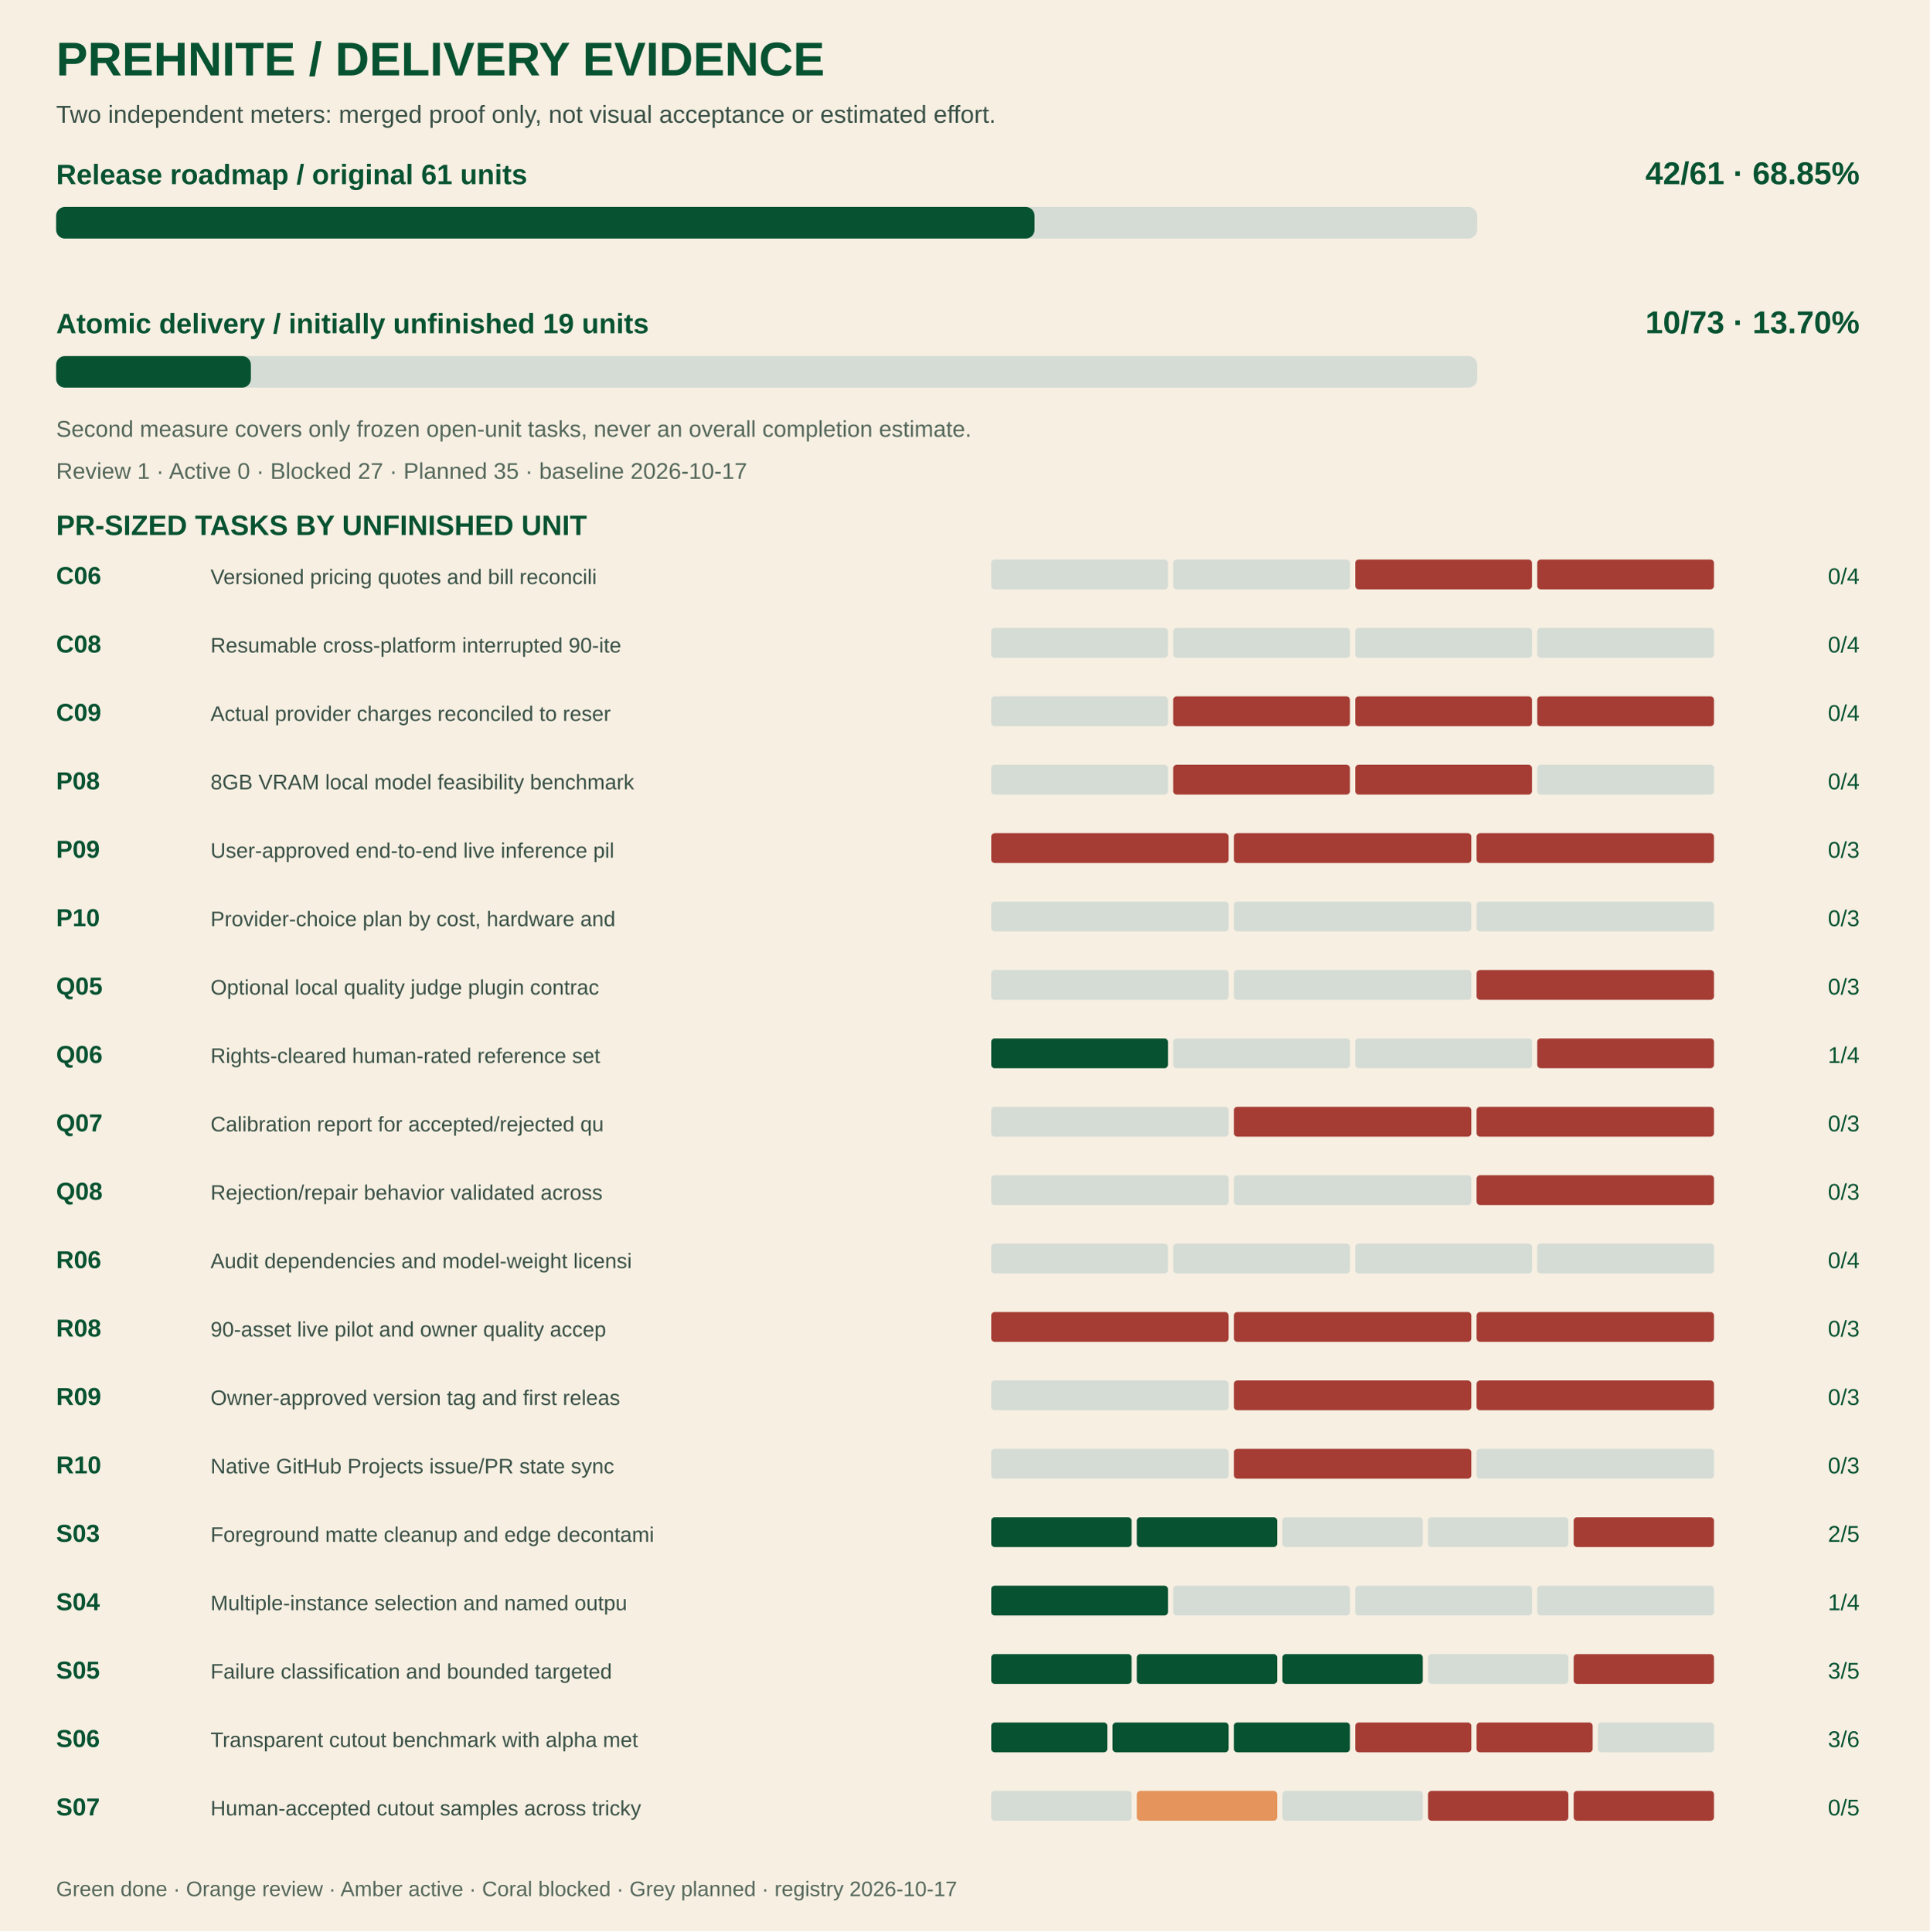
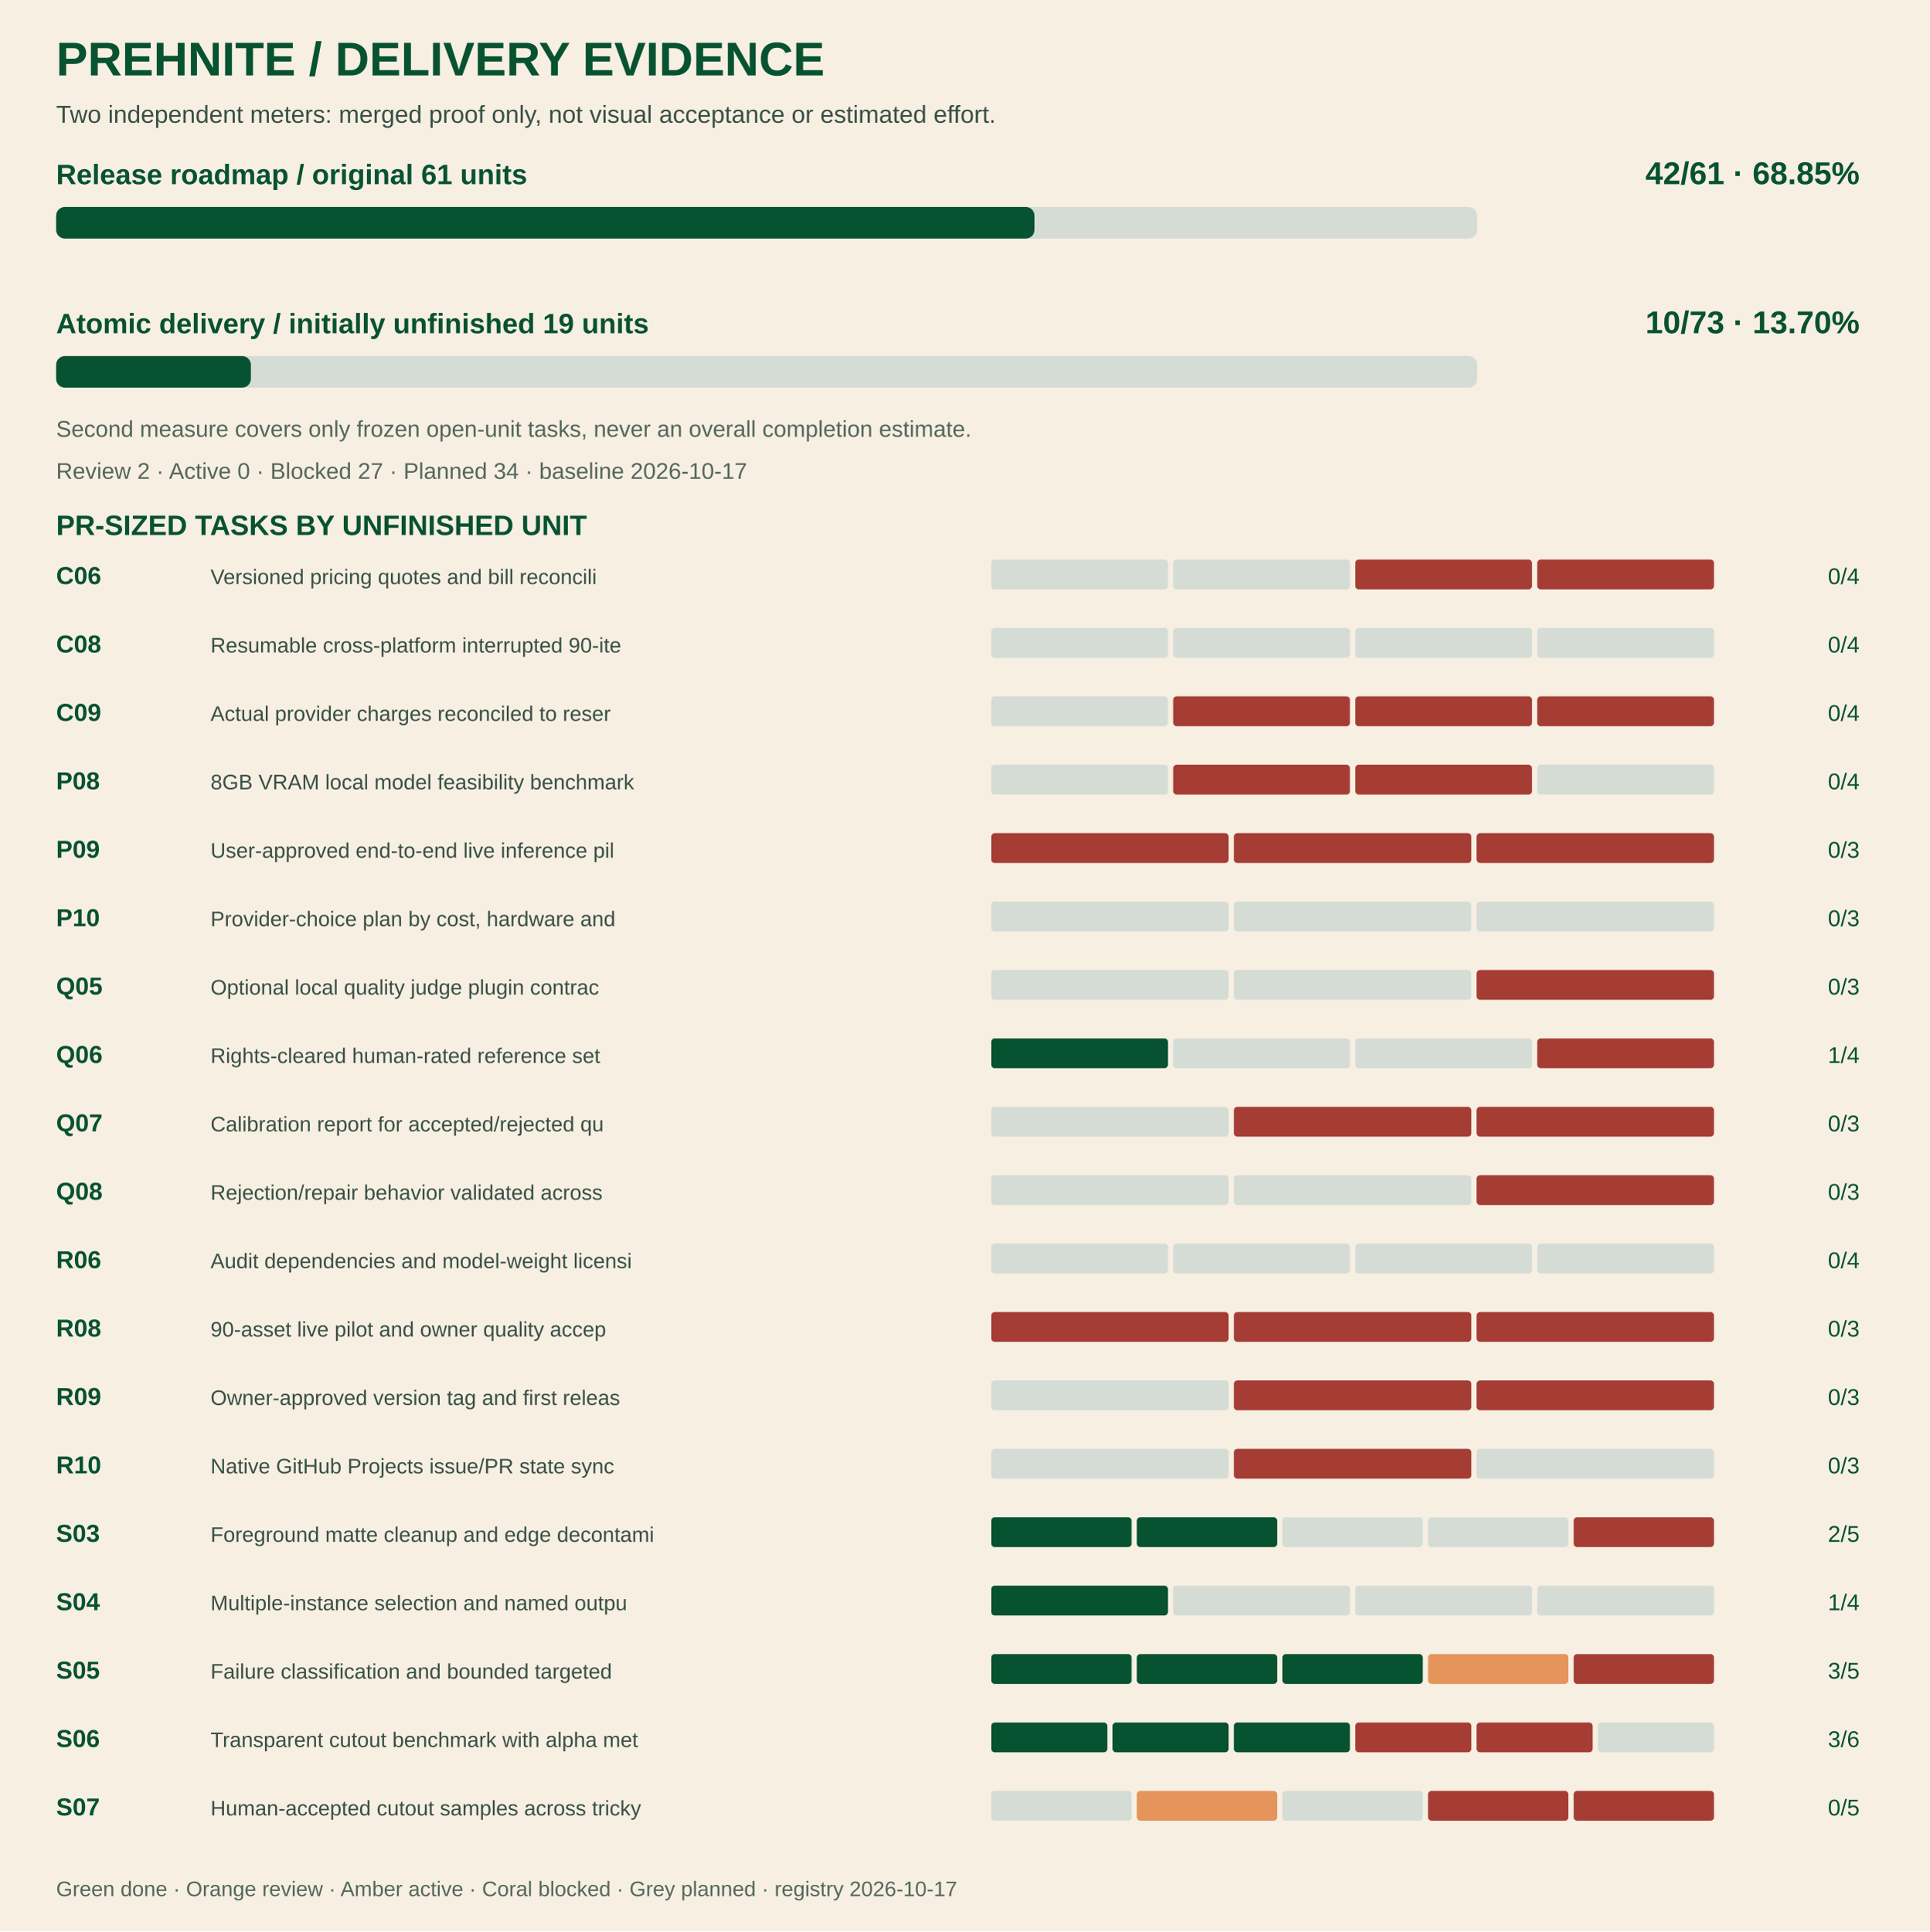
<svg xmlns="http://www.w3.org/2000/svg" width="1100" height="1101" viewBox="0 0 1100 1101" role="img" aria-labelledby="title desc">
  <rect width="1100" height="1101" fill="#F6EFE2" />
  <g font-family="system-ui,Segoe UI,Arial,sans-serif">
    <text x="32" y="43" font-size="27" font-weight="700" fill="#075231">PREHNITE / DELIVERY EVIDENCE</text>
    <text x="32" y="70" font-size="14" fill="#384F45">Two independent meters: merged proof only, not visual acceptance or estimated effort.</text>
    <text x="32" y="105" font-size="16" font-weight="600" fill="#075231">Release roadmap / original 61 units</text>
    <text x="1060" y="105" font-size="18" font-weight="700" text-anchor="end" fill="#075231">42/61 · 68.85%</text>
    <rect x="32" y="118" width="810" height="18" rx="5" fill="#D5DCD5" />
    <rect x="32" y="118" width="557.7" height="18" rx="5" fill="#075231" />
    <text x="32" y="190" font-size="16" font-weight="600" fill="#075231">Atomic delivery / initially unfinished 19 units</text>
    <text x="1060" y="190" font-size="18" font-weight="700" text-anchor="end" fill="#075231">10/73 · 13.70%</text>
    <rect x="32" y="203" width="810" height="18" rx="5" fill="#D5DCD5" />
    <rect x="32" y="203" width="111.0" height="18" rx="5" fill="#075231" />
    <text x="32" y="249" font-size="13" fill="#53675A">Second measure covers only frozen open-unit tasks, never an overall completion estimate.</text>
-     <text x="32" y="273" font-size="13" fill="#53675A">Review 1 · Active 0 · Blocked 27 · Planned 35 · baseline 2026-10-17</text>
+     <text x="32" y="273" font-size="13" fill="#53675A">Review 2 · Active 0 · Blocked 27 · Planned 34 · baseline 2026-10-17</text>
    <text x="32" y="305" font-size="16" font-weight="600" fill="#075231">PR-SIZED TASKS BY UNFINISHED UNIT</text>
    <text x="32" y="333" font-size="14" font-weight="700" fill="#075231">C06</text>
    <text x="120" y="333" font-size="12" fill="#384F45">Versioned pricing quotes and bill reconcili</text>
    <g>
      <rect x="565.00" y="319" width="100.75" height="17" rx="2" fill="#D5DCD5" />
    </g>
    <g>
      <rect x="668.75" y="319" width="100.75" height="17" rx="2" fill="#D5DCD5" />
    </g>
    <g>
      <rect x="772.50" y="319" width="100.75" height="17" rx="2" fill="#A63D35" />
    </g>
    <g>
      <rect x="876.25" y="319" width="100.75" height="17" rx="2" fill="#A63D35" />
    </g>
    <text x="1060" y="333" font-size="13" text-anchor="end" fill="#075231">0/4</text>
    <text x="32" y="372" font-size="14" font-weight="700" fill="#075231">C08</text>
    <text x="120" y="372" font-size="12" fill="#384F45">Resumable cross-platform interrupted 90-ite</text>
    <g>
      <rect x="565.00" y="358" width="100.75" height="17" rx="2" fill="#D5DCD5" />
    </g>
    <g>
      <rect x="668.75" y="358" width="100.75" height="17" rx="2" fill="#D5DCD5" />
    </g>
    <g>
      <rect x="772.50" y="358" width="100.75" height="17" rx="2" fill="#D5DCD5" />
    </g>
    <g>
      <rect x="876.25" y="358" width="100.75" height="17" rx="2" fill="#D5DCD5" />
    </g>
    <text x="1060" y="372" font-size="13" text-anchor="end" fill="#075231">0/4</text>
    <text x="32" y="411" font-size="14" font-weight="700" fill="#075231">C09</text>
    <text x="120" y="411" font-size="12" fill="#384F45">Actual provider charges reconciled to reser</text>
    <g>
      <rect x="565.00" y="397" width="100.75" height="17" rx="2" fill="#D5DCD5" />
    </g>
    <g>
      <rect x="668.75" y="397" width="100.75" height="17" rx="2" fill="#A63D35" />
    </g>
    <g>
      <rect x="772.50" y="397" width="100.75" height="17" rx="2" fill="#A63D35" />
    </g>
    <g>
      <rect x="876.25" y="397" width="100.75" height="17" rx="2" fill="#A63D35" />
    </g>
    <text x="1060" y="411" font-size="13" text-anchor="end" fill="#075231">0/4</text>
    <text x="32" y="450" font-size="14" font-weight="700" fill="#075231">P08</text>
    <text x="120" y="450" font-size="12" fill="#384F45">8GB VRAM local model feasibility benchmark</text>
    <g>
      <rect x="565.00" y="436" width="100.75" height="17" rx="2" fill="#D5DCD5" />
    </g>
    <g>
      <rect x="668.75" y="436" width="100.75" height="17" rx="2" fill="#A63D35" />
    </g>
    <g>
      <rect x="772.50" y="436" width="100.75" height="17" rx="2" fill="#A63D35" />
    </g>
    <g>
      <rect x="876.25" y="436" width="100.75" height="17" rx="2" fill="#D5DCD5" />
    </g>
    <text x="1060" y="450" font-size="13" text-anchor="end" fill="#075231">0/4</text>
    <text x="32" y="489" font-size="14" font-weight="700" fill="#075231">P09</text>
    <text x="120" y="489" font-size="12" fill="#384F45">User-approved end-to-end live inference pil</text>
    <g>
      <rect x="565.00" y="475" width="135.33" height="17" rx="2" fill="#A63D35" />
    </g>
    <g>
      <rect x="703.33" y="475" width="135.33" height="17" rx="2" fill="#A63D35" />
    </g>
    <g>
      <rect x="841.67" y="475" width="135.33" height="17" rx="2" fill="#A63D35" />
    </g>
    <text x="1060" y="489" font-size="13" text-anchor="end" fill="#075231">0/3</text>
    <text x="32" y="528" font-size="14" font-weight="700" fill="#075231">P10</text>
    <text x="120" y="528" font-size="12" fill="#384F45">Provider-choice plan by cost, hardware and </text>
    <g>
      <rect x="565.00" y="514" width="135.33" height="17" rx="2" fill="#D5DCD5" />
    </g>
    <g>
      <rect x="703.33" y="514" width="135.33" height="17" rx="2" fill="#D5DCD5" />
    </g>
    <g>
      <rect x="841.67" y="514" width="135.33" height="17" rx="2" fill="#D5DCD5" />
    </g>
    <text x="1060" y="528" font-size="13" text-anchor="end" fill="#075231">0/3</text>
    <text x="32" y="567" font-size="14" font-weight="700" fill="#075231">Q05</text>
    <text x="120" y="567" font-size="12" fill="#384F45">Optional local quality judge plugin contrac</text>
    <g>
      <rect x="565.00" y="553" width="135.33" height="17" rx="2" fill="#D5DCD5" />
    </g>
    <g>
      <rect x="703.33" y="553" width="135.33" height="17" rx="2" fill="#D5DCD5" />
    </g>
    <g>
      <rect x="841.67" y="553" width="135.33" height="17" rx="2" fill="#A63D35" />
    </g>
    <text x="1060" y="567" font-size="13" text-anchor="end" fill="#075231">0/3</text>
    <text x="32" y="606" font-size="14" font-weight="700" fill="#075231">Q06</text>
    <text x="120" y="606" font-size="12" fill="#384F45">Rights-cleared human-rated reference set</text>
    <g>
      <rect x="565.00" y="592" width="100.75" height="17" rx="2" fill="#075231" />
    </g>
    <g>
      <rect x="668.75" y="592" width="100.75" height="17" rx="2" fill="#D5DCD5" />
    </g>
    <g>
      <rect x="772.50" y="592" width="100.75" height="17" rx="2" fill="#D5DCD5" />
    </g>
    <g>
      <rect x="876.25" y="592" width="100.75" height="17" rx="2" fill="#A63D35" />
    </g>
    <text x="1060" y="606" font-size="13" text-anchor="end" fill="#075231">1/4</text>
    <text x="32" y="645" font-size="14" font-weight="700" fill="#075231">Q07</text>
    <text x="120" y="645" font-size="12" fill="#384F45">Calibration report for accepted/rejected qu</text>
    <g>
      <rect x="565.00" y="631" width="135.33" height="17" rx="2" fill="#D5DCD5" />
    </g>
    <g>
      <rect x="703.33" y="631" width="135.33" height="17" rx="2" fill="#A63D35" />
    </g>
    <g>
      <rect x="841.67" y="631" width="135.33" height="17" rx="2" fill="#A63D35" />
    </g>
    <text x="1060" y="645" font-size="13" text-anchor="end" fill="#075231">0/3</text>
    <text x="32" y="684" font-size="14" font-weight="700" fill="#075231">Q08</text>
    <text x="120" y="684" font-size="12" fill="#384F45">Rejection/repair behavior validated across </text>
    <g>
      <rect x="565.00" y="670" width="135.33" height="17" rx="2" fill="#D5DCD5" />
    </g>
    <g>
      <rect x="703.33" y="670" width="135.33" height="17" rx="2" fill="#D5DCD5" />
    </g>
    <g>
      <rect x="841.67" y="670" width="135.33" height="17" rx="2" fill="#A63D35" />
    </g>
    <text x="1060" y="684" font-size="13" text-anchor="end" fill="#075231">0/3</text>
    <text x="32" y="723" font-size="14" font-weight="700" fill="#075231">R06</text>
    <text x="120" y="723" font-size="12" fill="#384F45">Audit dependencies and model-weight licensi</text>
    <g>
      <rect x="565.00" y="709" width="100.75" height="17" rx="2" fill="#D5DCD5" />
    </g>
    <g>
      <rect x="668.75" y="709" width="100.75" height="17" rx="2" fill="#D5DCD5" />
    </g>
    <g>
      <rect x="772.50" y="709" width="100.75" height="17" rx="2" fill="#D5DCD5" />
    </g>
    <g>
      <rect x="876.25" y="709" width="100.75" height="17" rx="2" fill="#D5DCD5" />
    </g>
    <text x="1060" y="723" font-size="13" text-anchor="end" fill="#075231">0/4</text>
    <text x="32" y="762" font-size="14" font-weight="700" fill="#075231">R08</text>
    <text x="120" y="762" font-size="12" fill="#384F45">90-asset live pilot and owner quality accep</text>
    <g>
      <rect x="565.00" y="748" width="135.33" height="17" rx="2" fill="#A63D35" />
    </g>
    <g>
      <rect x="703.33" y="748" width="135.33" height="17" rx="2" fill="#A63D35" />
    </g>
    <g>
      <rect x="841.67" y="748" width="135.33" height="17" rx="2" fill="#A63D35" />
    </g>
    <text x="1060" y="762" font-size="13" text-anchor="end" fill="#075231">0/3</text>
    <text x="32" y="801" font-size="14" font-weight="700" fill="#075231">R09</text>
    <text x="120" y="801" font-size="12" fill="#384F45">Owner-approved version tag and first releas</text>
    <g>
      <rect x="565.00" y="787" width="135.33" height="17" rx="2" fill="#D5DCD5" />
    </g>
    <g>
      <rect x="703.33" y="787" width="135.33" height="17" rx="2" fill="#A63D35" />
    </g>
    <g>
      <rect x="841.67" y="787" width="135.33" height="17" rx="2" fill="#A63D35" />
    </g>
    <text x="1060" y="801" font-size="13" text-anchor="end" fill="#075231">0/3</text>
    <text x="32" y="840" font-size="14" font-weight="700" fill="#075231">R10</text>
    <text x="120" y="840" font-size="12" fill="#384F45">Native GitHub Projects issue/PR state sync</text>
    <g>
      <rect x="565.00" y="826" width="135.33" height="17" rx="2" fill="#D5DCD5" />
    </g>
    <g>
      <rect x="703.33" y="826" width="135.33" height="17" rx="2" fill="#A63D35" />
    </g>
    <g>
      <rect x="841.67" y="826" width="135.33" height="17" rx="2" fill="#D5DCD5" />
    </g>
    <text x="1060" y="840" font-size="13" text-anchor="end" fill="#075231">0/3</text>
    <text x="32" y="879" font-size="14" font-weight="700" fill="#075231">S03</text>
    <text x="120" y="879" font-size="12" fill="#384F45">Foreground matte cleanup and edge decontami</text>
    <g>
      <rect x="565.00" y="865" width="80.00" height="17" rx="2" fill="#075231" />
    </g>
    <g>
      <rect x="648.00" y="865" width="80.00" height="17" rx="2" fill="#075231" />
    </g>
    <g>
      <rect x="731.00" y="865" width="80.00" height="17" rx="2" fill="#D5DCD5" />
    </g>
    <g>
      <rect x="814.00" y="865" width="80.00" height="17" rx="2" fill="#D5DCD5" />
    </g>
    <g>
      <rect x="897.00" y="865" width="80.00" height="17" rx="2" fill="#A63D35" />
    </g>
    <text x="1060" y="879" font-size="13" text-anchor="end" fill="#075231">2/5</text>
    <text x="32" y="918" font-size="14" font-weight="700" fill="#075231">S04</text>
    <text x="120" y="918" font-size="12" fill="#384F45">Multiple-instance selection and named outpu</text>
    <g>
      <rect x="565.00" y="904" width="100.75" height="17" rx="2" fill="#075231" />
    </g>
    <g>
      <rect x="668.75" y="904" width="100.75" height="17" rx="2" fill="#D5DCD5" />
    </g>
    <g>
      <rect x="772.50" y="904" width="100.75" height="17" rx="2" fill="#D5DCD5" />
    </g>
    <g>
      <rect x="876.25" y="904" width="100.75" height="17" rx="2" fill="#D5DCD5" />
    </g>
    <text x="1060" y="918" font-size="13" text-anchor="end" fill="#075231">1/4</text>
    <text x="32" y="957" font-size="14" font-weight="700" fill="#075231">S05</text>
    <text x="120" y="957" font-size="12" fill="#384F45">Failure classification and bounded targeted</text>
    <g>
      <rect x="565.00" y="943" width="80.00" height="17" rx="2" fill="#075231" />
    </g>
    <g>
      <rect x="648.00" y="943" width="80.00" height="17" rx="2" fill="#075231" />
    </g>
    <g>
      <rect x="731.00" y="943" width="80.00" height="17" rx="2" fill="#075231" />
    </g>
    <g>
-       <rect x="814.00" y="943" width="80.00" height="17" rx="2" fill="#D5DCD5" />
+       <rect x="814.00" y="943" width="80.00" height="17" rx="2" fill="#E5955B" />
    </g>
    <g>
      <rect x="897.00" y="943" width="80.00" height="17" rx="2" fill="#A63D35" />
    </g>
    <text x="1060" y="957" font-size="13" text-anchor="end" fill="#075231">3/5</text>
    <text x="32" y="996" font-size="14" font-weight="700" fill="#075231">S06</text>
    <text x="120" y="996" font-size="12" fill="#384F45">Transparent cutout benchmark with alpha met</text>
    <g>
      <rect x="565.00" y="982" width="66.17" height="17" rx="2" fill="#075231" />
    </g>
    <g>
      <rect x="634.17" y="982" width="66.17" height="17" rx="2" fill="#075231" />
    </g>
    <g>
      <rect x="703.33" y="982" width="66.17" height="17" rx="2" fill="#075231" />
    </g>
    <g>
      <rect x="772.50" y="982" width="66.17" height="17" rx="2" fill="#A63D35" />
    </g>
    <g>
      <rect x="841.67" y="982" width="66.17" height="17" rx="2" fill="#A63D35" />
    </g>
    <g>
      <rect x="910.83" y="982" width="66.17" height="17" rx="2" fill="#D5DCD5" />
    </g>
    <text x="1060" y="996" font-size="13" text-anchor="end" fill="#075231">3/6</text>
    <text x="32" y="1035" font-size="14" font-weight="700" fill="#075231">S07</text>
    <text x="120" y="1035" font-size="12" fill="#384F45">Human-accepted cutout samples across tricky</text>
    <g>
      <rect x="565.00" y="1021" width="80.00" height="17" rx="2" fill="#D5DCD5" />
    </g>
    <g>
      <rect x="648.00" y="1021" width="80.00" height="17" rx="2" fill="#E5955B" />
    </g>
    <g>
      <rect x="731.00" y="1021" width="80.00" height="17" rx="2" fill="#D5DCD5" />
    </g>
    <g>
      <rect x="814.00" y="1021" width="80.00" height="17" rx="2" fill="#A63D35" />
    </g>
    <g>
      <rect x="897.00" y="1021" width="80.00" height="17" rx="2" fill="#A63D35" />
    </g>
    <text x="1060" y="1035" font-size="13" text-anchor="end" fill="#075231">0/5</text>
    <text x="32" y="1081" font-size="12" fill="#53675A">Green done · Orange review · Amber active · Coral blocked · Grey planned · registry 2026-10-17</text>
  </g>
</svg>
